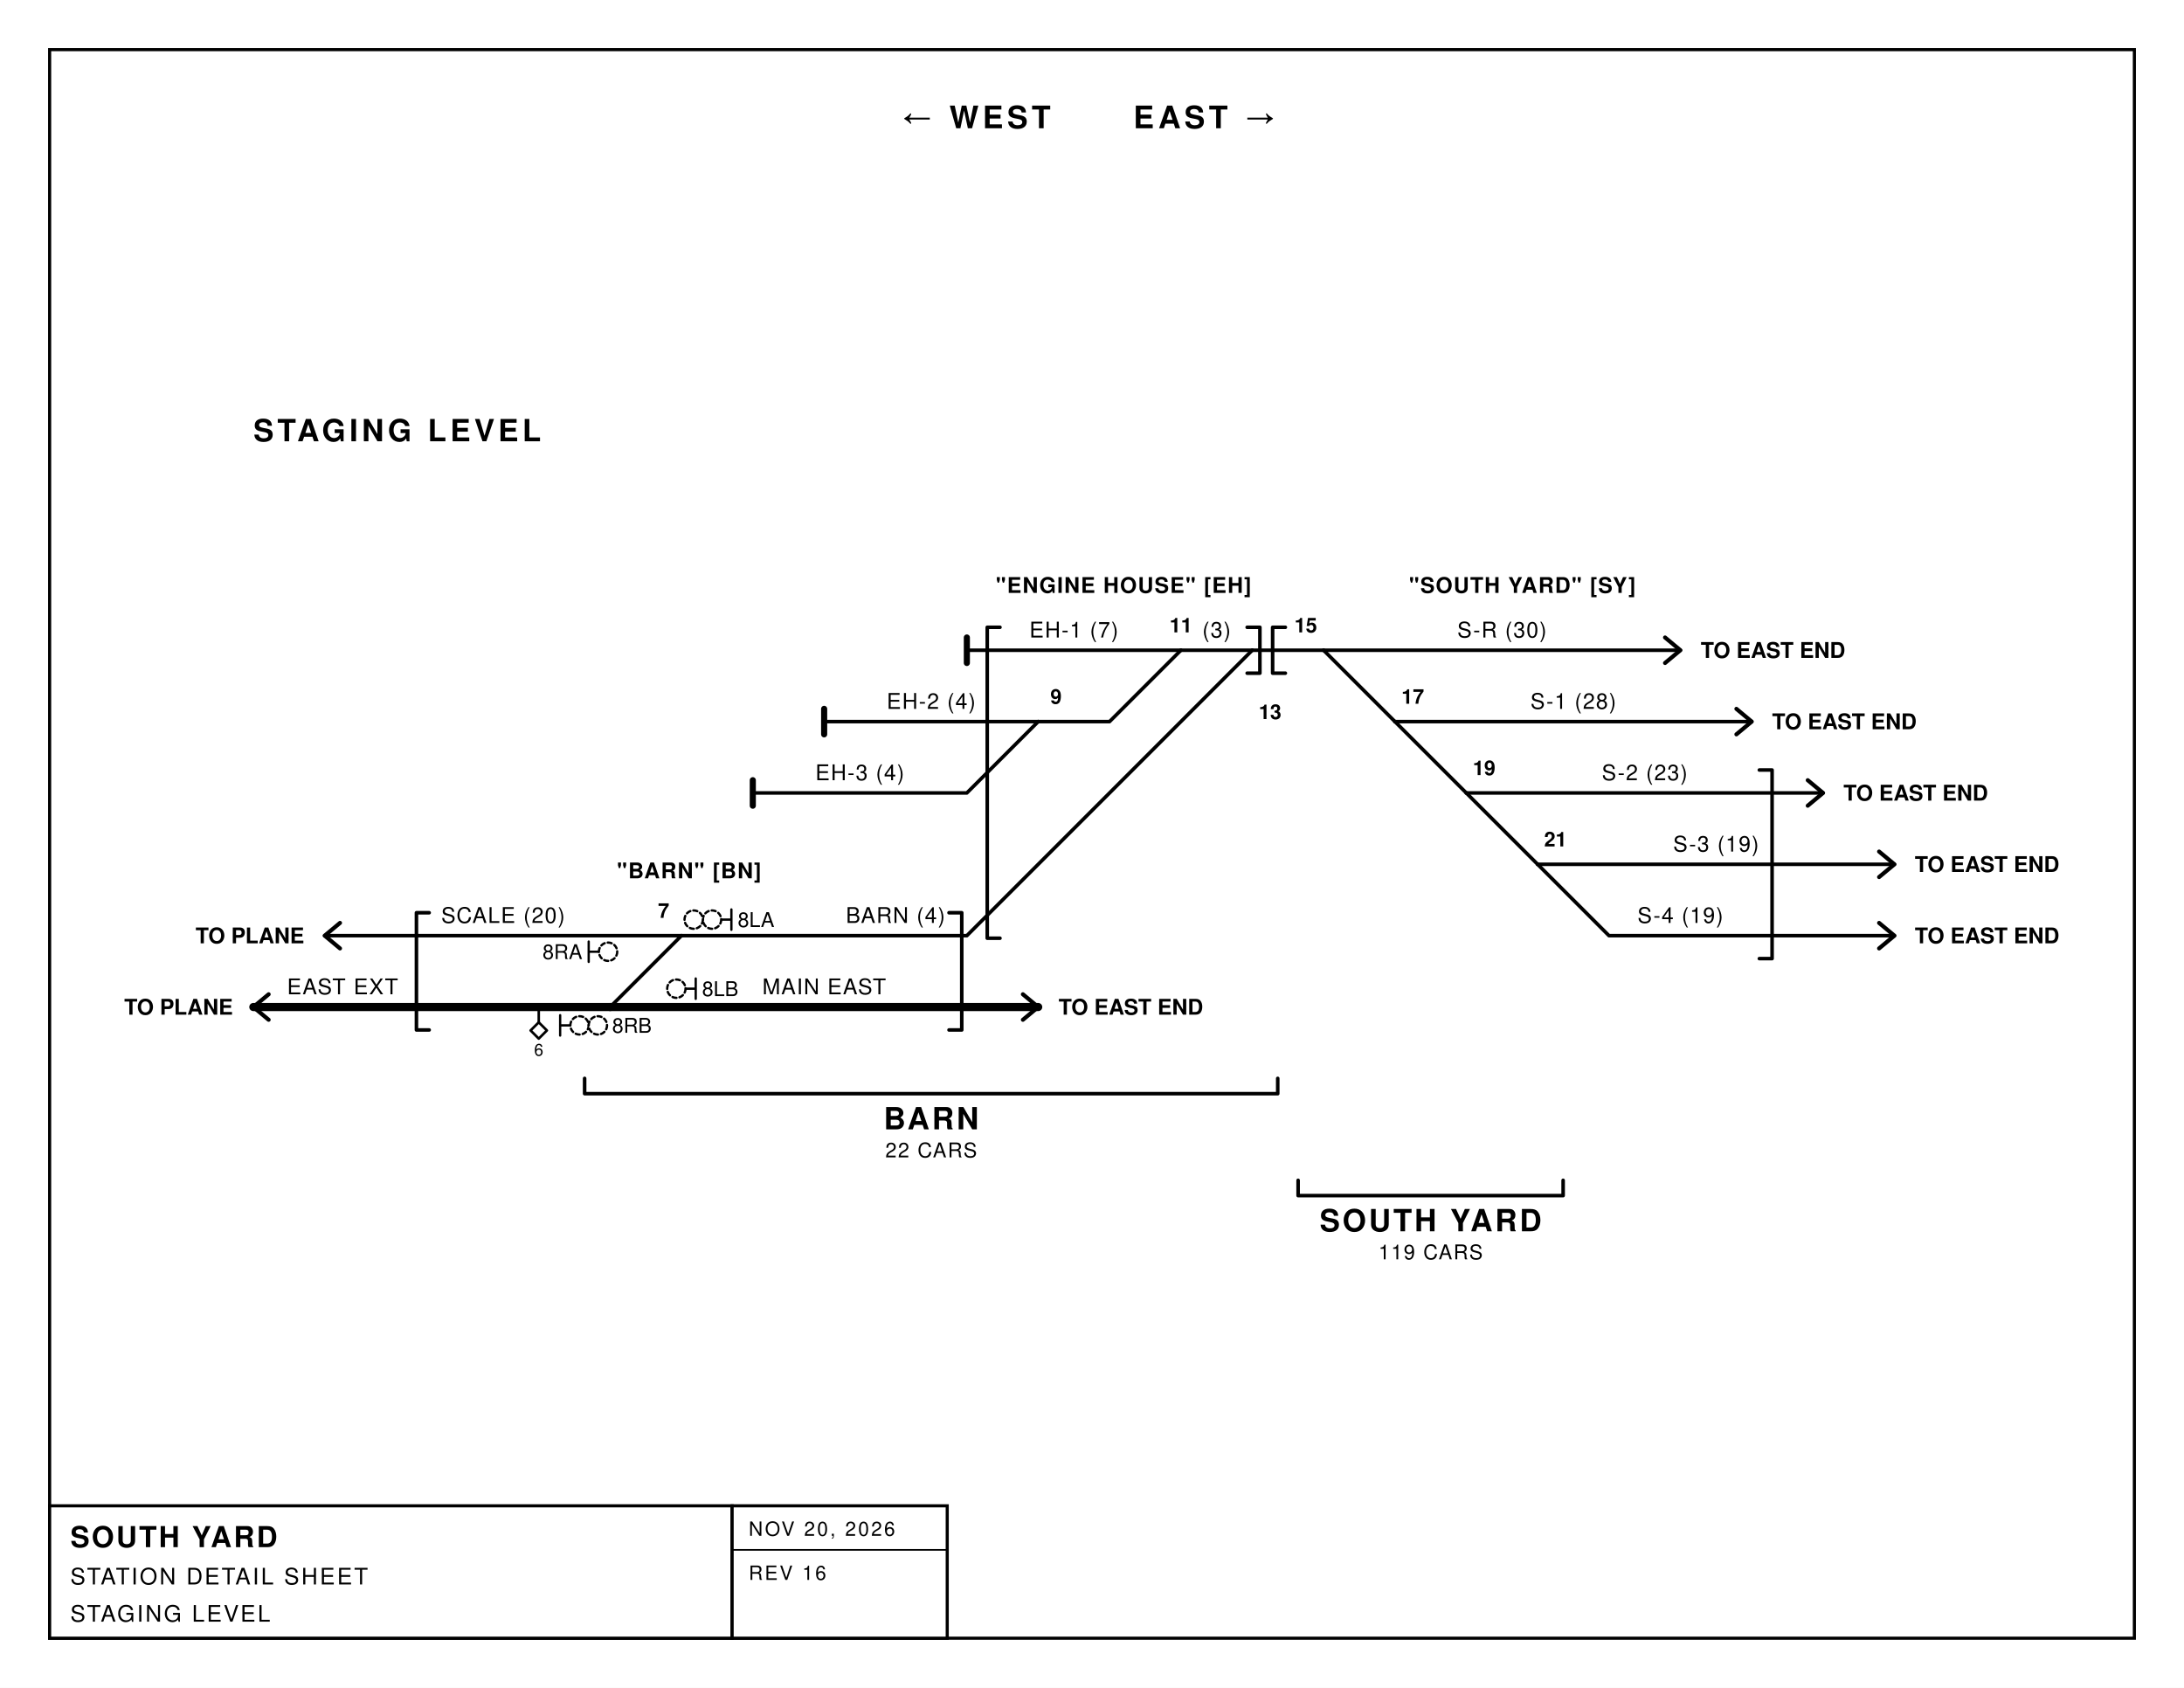
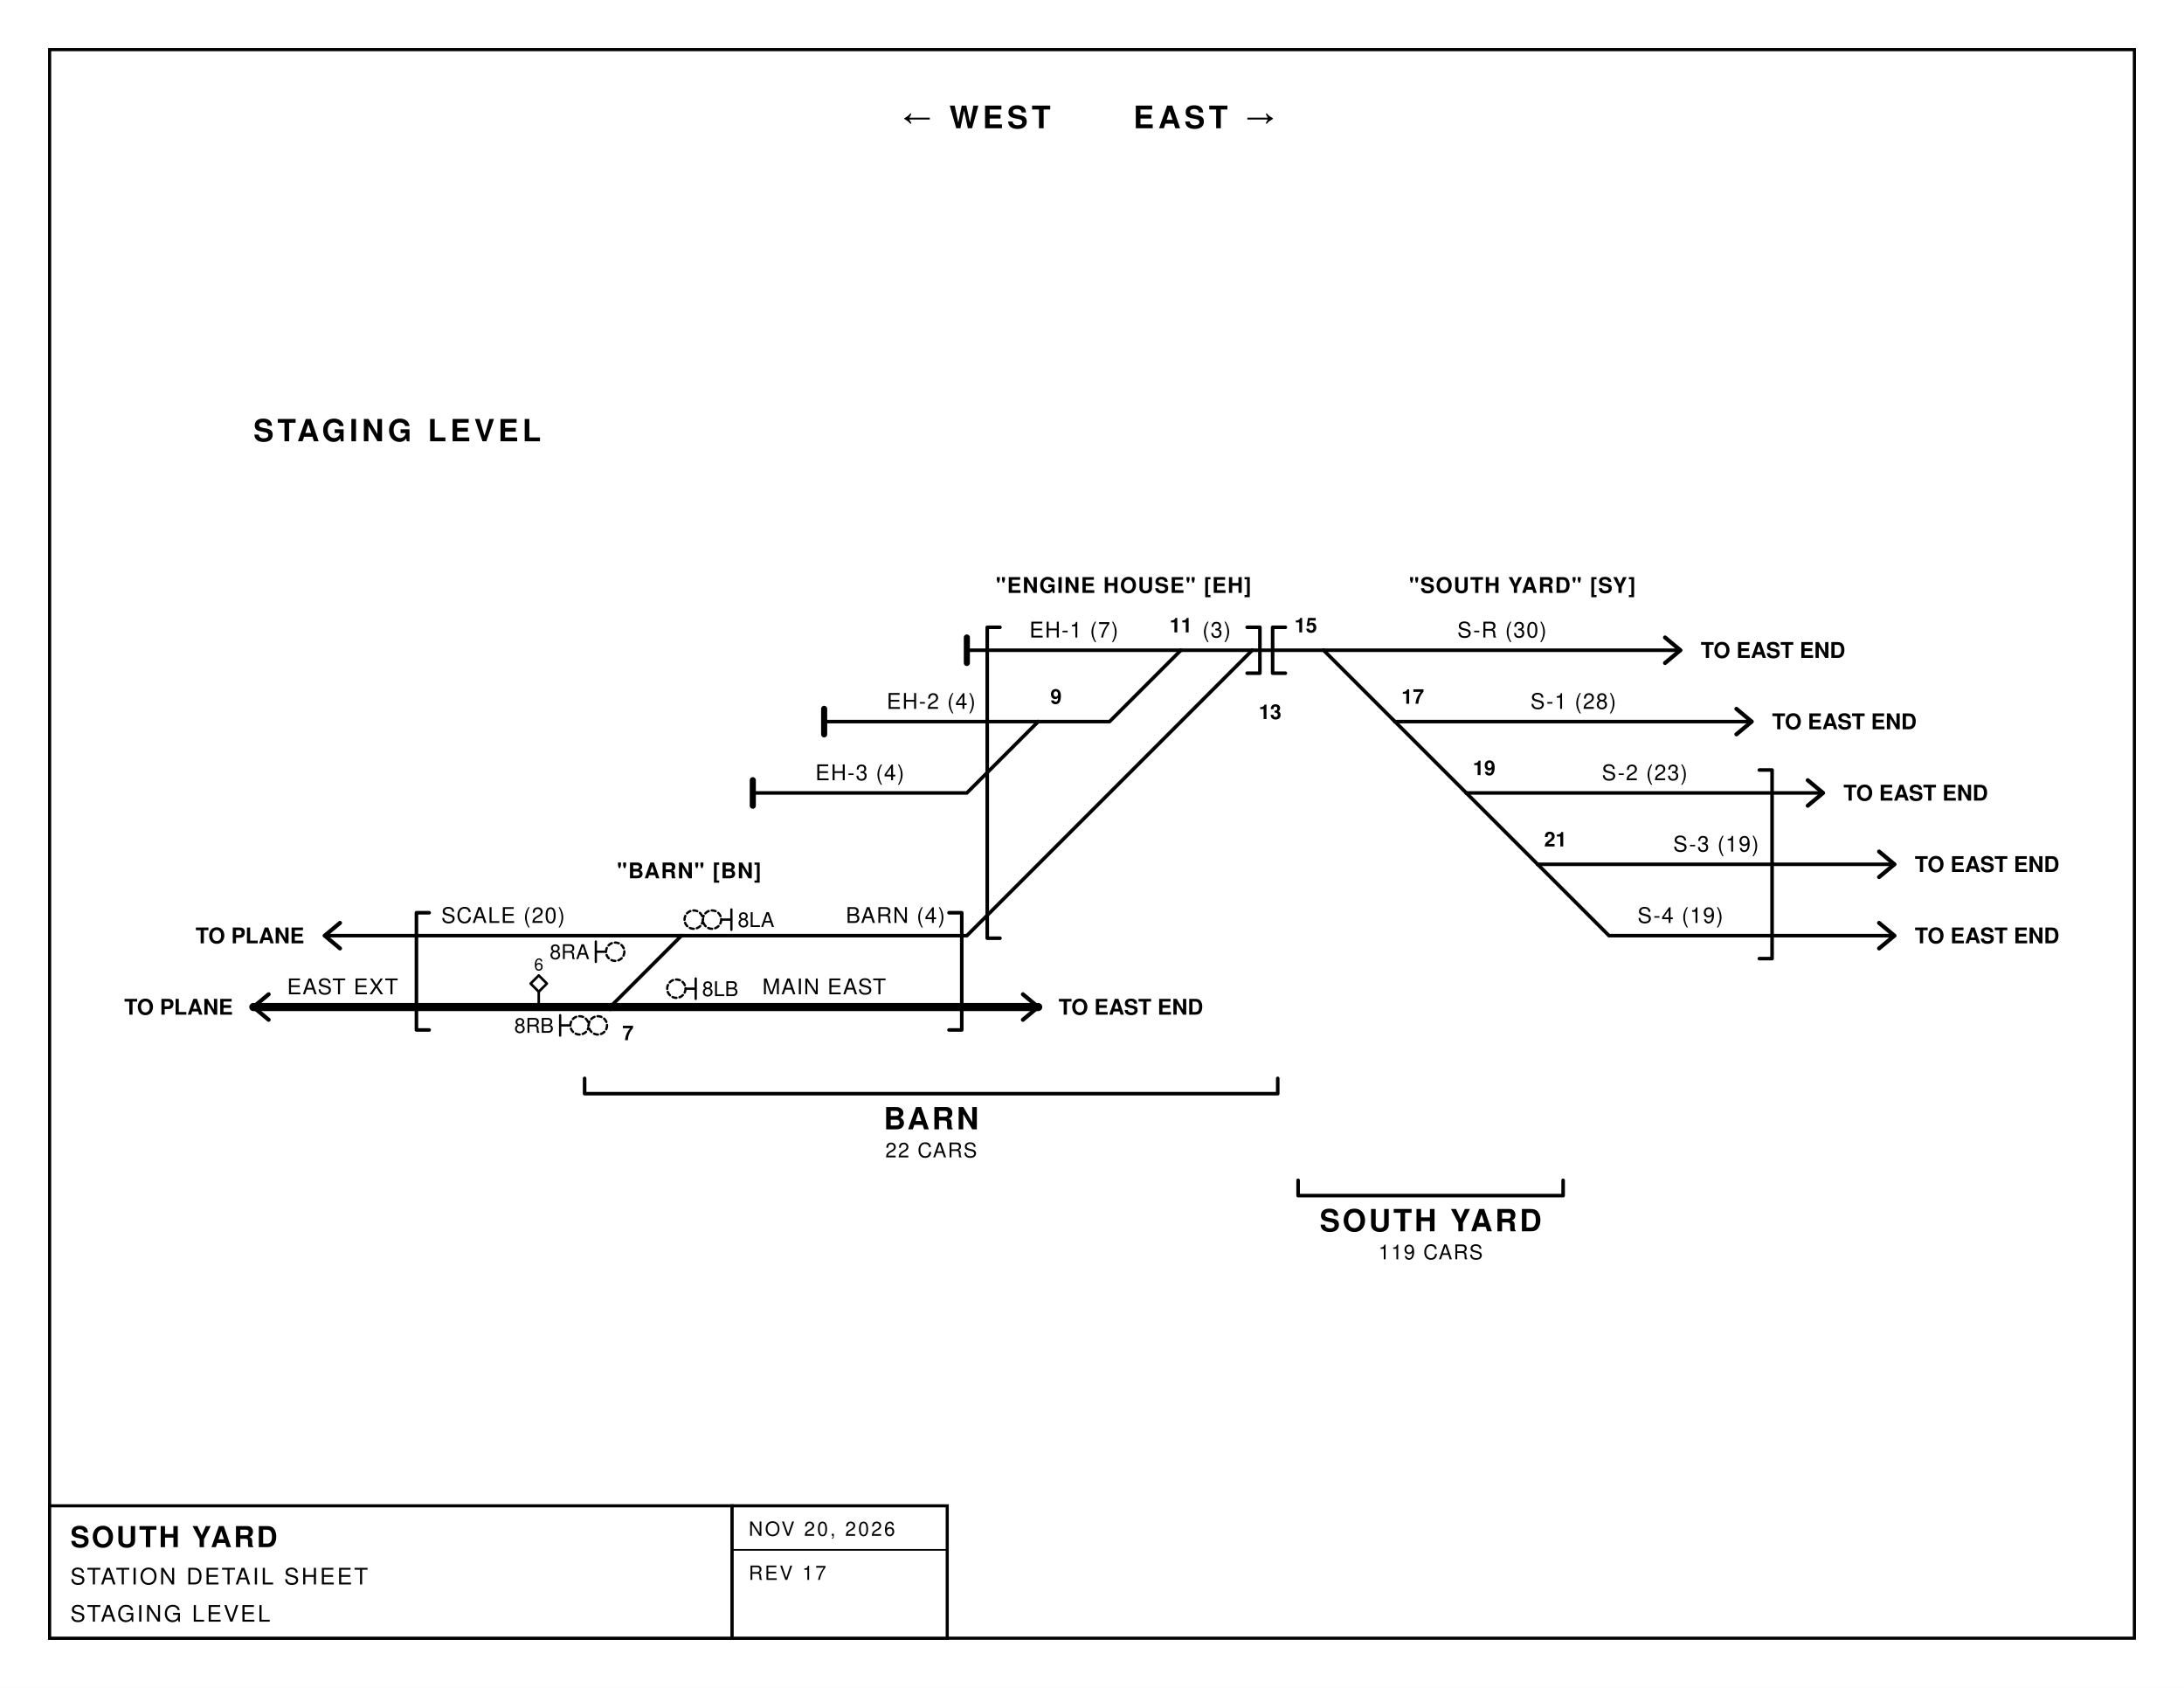
<svg xmlns="http://www.w3.org/2000/svg" viewBox="0 0 1056 816" width="1056" height="816" font-family="'Helvetica Neue',Helvetica,Arial,sans-serif">
  <rect width="1056" height="816" fill="#fff" />
  <rect x="24" y="24" width="1008" height="768" fill="none" stroke="#000" stroke-width="1.5" />
  <g transform="translate(122.5,208.4) scale(1.2321)" fill="none" stroke="#000" stroke-linecap="round" stroke-linejoin="round">
    <path d="M0.0,226.0 L140.0,226.0" stroke-width="3.2" />
    <path d="M140.0,226.0 L308.0,226.0" stroke-width="3.2" />
    <path d="M420.0,86.0 L560.0,86.0" stroke-width="1.4" />
    <path d="M420.0,86.0 L448.0,114.0" stroke-width="1.4" />
    <path d="M504.0,170.0 L532.0,198.0 L644.0,198.0" stroke-width="1.4" />
    <path d="M140.0,226.0 L168.0,198.0" stroke-width="1.4" />
    <path d="M504.0,170.0 L644.0,170.0" stroke-width="1.4" />
    <path d="M448.0,114.0 L476.0,142.0" stroke-width="1.4" />
    <path d="M448.0,114.0 L588.0,114.0" stroke-width="1.4" />
    <path d="M476.0,142.0 L504.0,170.0" stroke-width="1.4" />
    <path d="M476.0,142.0 L616.0,142.0" stroke-width="1.4" />
    <path d="M28.0,198.0 L168.0,198.0" stroke-width="1.4" />
    <path d="M364.0,86.0 L392.0,86.0" stroke-width="1.4" />
    <path d="M168.0,198.0 L280.0,198.0 L392.0,86.0" stroke-width="1.4" />
    <path d="M308.0,114.0 L336.0,114.0 L364.0,86.0" stroke-width="1.4" />
    <path d="M224.0,114.0 L308.0,114.0" stroke-width="1.4" />
    <path d="M196.0,142.0 L280.0,142.0 L308.0,114.0" stroke-width="1.4" />
    <path d="M280.0,86.0 L364.0,86.0" stroke-width="1.4" />
    <path d="M392.0,86.0 L420.0,86.0" stroke-width="1.4" />
    <path d="M0.0,226.0 m6,-5 l-6,5 l6,5" stroke-width="1.6" />
    <path d="M308.0,226.0 m-6,-5 l6,5 l-6,5" stroke-width="1.6" />
    <path d="M560.0,86.0 m-6,-5 l6,5 l-6,5" stroke-width="1.6" />
    <path d="M644.0,198.0 m-6,-5 l6,5 l-6,5" stroke-width="1.6" />
    <path d="M644.0,170.0 m-6,-5 l6,5 l-6,5" stroke-width="1.6" />
    <path d="M588.0,114.0 m-6,-5 l6,5 l-6,5" stroke-width="1.6" />
    <path d="M616.0,142.0 m-6,-5 l6,5 l-6,5" stroke-width="1.6" />
    <path d="M28.0,198.0 m6,-5 l-6,5 l6,5" stroke-width="1.6" />
    <path d="M224.0,109.0 L224.0,119.0" stroke-width="2.4" />
    <path d="M196.0,137.0 L196.0,147.0" stroke-width="2.4" />
    <path d="M280.0,81.0 L280.0,91.0" stroke-width="2.4" />
    <path d="M130.0,254 L130.0,260 L402.0,260 L402.0,254" stroke-width="1.4" />
    <path d="M410.0,294 L410.0,300 L514.0,300 L514.0,294" stroke-width="1.4" />
    <path d="M187.6,187.7 L187.6,195.7 M187.6,191.7 L183.6,191.7" stroke-width="0.9" />
    <circle cx="180.0" cy="191.7" r="3.6" stroke-width="0.9" fill="#fff" stroke-dasharray="1.6 1.2" />
    <circle cx="172.8" cy="191.7" r="3.6" stroke-width="0.9" fill="#fff" stroke-dasharray="1.6 1.2" />
    <path d="M173.6,214.8 L173.6,222.8 M173.6,218.8 L169.6,218.8" stroke-width="0.9" />
    <circle cx="166.0" cy="218.8" r="3.6" stroke-width="0.9" fill="#fff" stroke-dasharray="1.6 1.2" />
-     <path d="M131.6,200.3 L131.6,208.3 M131.6,204.3 L135.6,204.3" stroke-width="0.9" />
-     <circle cx="139.2" cy="204.3" r="3.6" stroke-width="0.9" fill="#fff" stroke-dasharray="1.6 1.2" />
+     <path d="M134.4,200.3 L134.4,208.3 M134.4,204.3 L138.4,204.3" stroke-width="0.9" />
+     <circle cx="142.0" cy="204.3" r="3.6" stroke-width="0.9" fill="#fff" stroke-dasharray="1.6 1.2" />
    <path d="M120.4,229.2 L120.4,237.2 M120.4,233.2 L124.4,233.2" stroke-width="0.9" />
    <circle cx="128.0" cy="233.2" r="3.6" stroke-width="0.9" fill="#fff" stroke-dasharray="1.6 1.2" />
    <circle cx="135.2" cy="233.2" r="3.6" stroke-width="0.9" fill="#fff" stroke-dasharray="1.6 1.2" />
    <path d="M69.0,189.0 L64.0,189.0 L64.0,235.0 L69.0,235.0" stroke-width="1.4" />
    <path d="M273.0,189.0 L278.0,189.0 L278.0,235.0 L273.0,235.0" stroke-width="1.4" />
    <path d="M405.0,77.0 L400.0,77.0 L400.0,95.0 L405.0,95.0" stroke-width="1.4" />
    <path d="M591.0,133.0 L596.0,133.0 L596.0,207.0 L591.0,207.0" stroke-width="1.4" />
    <path d="M293.0,77.0 L288.0,77.0 L288.0,199.0 L293.0,199.0" stroke-width="1.4" />
    <path d="M390.0,77.0 L395.0,77.0 L395.0,95.0 L390.0,95.0" stroke-width="1.4" />
-     <path d="M112.0,226.0 L112.0,232.0" stroke-width="1" />
-     <path d="M112.0,232.0 L115.2,235.2 L112.0,238.4 L108.8,235.2 Z" stroke-width="1" fill="#fff" />
+     <path d="M112.0,226.0 L112.0,220.0" stroke-width="1" />
+     <path d="M112.0,213.6 L115.2,216.8 L112.0,220.0 L108.8,216.8 Z" stroke-width="1" fill="#fff" />
    <text x="0.0" y="4.0" font-size="12" text-anchor="start" font-weight="bold" fill="#000" stroke="none" letter-spacing="1.5">STAGING LEVEL</text>
    <text x="-8.0" y="229.0" font-size="8.5" text-anchor="end" font-weight="bold" fill="#000" stroke="none">TO PLANE</text>
    <text x="316.0" y="229.0" font-size="8.5" text-anchor="start" font-weight="bold" fill="#000" stroke="none">TO EAST END</text>
    <text x="568.0" y="89.0" font-size="8.5" text-anchor="start" font-weight="bold" fill="#000" stroke="none">TO EAST END</text>
    <text x="652.0" y="201.0" font-size="8.5" text-anchor="start" font-weight="bold" fill="#000" stroke="none">TO EAST END</text>
    <text x="652.0" y="173.0" font-size="8.5" text-anchor="start" font-weight="bold" fill="#000" stroke="none">TO EAST END</text>
    <text x="596.0" y="117.0" font-size="8.5" text-anchor="start" font-weight="bold" fill="#000" stroke="none">TO EAST END</text>
    <text x="624.0" y="145.0" font-size="8.5" text-anchor="start" font-weight="bold" fill="#000" stroke="none">TO EAST END</text>
    <text x="20.0" y="201.0" font-size="8.5" text-anchor="end" font-weight="bold" fill="#000" stroke="none">TO PLANE</text>
    <text x="266.0" y="274.0" font-size="12" text-anchor="middle" font-weight="bold" fill="#000" stroke="none" letter-spacing="1">BARN</text>
    <text x="266.0" y="285.0" font-size="8" text-anchor="middle" font-weight="normal" fill="#000" stroke="none" letter-spacing="0.5">22 CARS</text>
    <text x="462.0" y="314.0" font-size="12" text-anchor="middle" font-weight="bold" fill="#000" stroke="none" letter-spacing="1">SOUTH YARD</text>
    <text x="462.0" y="325.0" font-size="8" text-anchor="middle" font-weight="normal" fill="#000" stroke="none" letter-spacing="0.5">119 CARS</text>
    <text x="176.1" y="221.7" font-size="8" text-anchor="start" font-weight="normal" fill="#000" stroke="none">8LB</text>
-     <text x="129.1" y="207.2" font-size="8" text-anchor="end" font-weight="normal" fill="#000" stroke="none">8RA</text>
-     <text x="112.0" y="245.1" font-size="6.5" text-anchor="middle" font-weight="normal" fill="#000" stroke="none">6</text>
+     <text x="131.9" y="207.2" font-size="8" text-anchor="end" font-weight="normal" fill="#000" stroke="none">8RA</text>
    <text x="98.0" y="193.0" font-size="8.5" text-anchor="middle" font-weight="normal" fill="#000" stroke="none" letter-spacing="0.4">SCALE (20)</text>
-     <text x="140.8" y="236.1" font-size="8" text-anchor="start" font-weight="normal" fill="#000" stroke="none">8RB</text>
-     <text x="161.0" y="191.0" font-size="8" text-anchor="middle" font-weight="bold" fill="#000" stroke="none">7</text>
+     <text x="112.0" y="211.6" font-size="6.5" text-anchor="middle" font-weight="normal" fill="#000" stroke="none">6</text>
+     <text x="35.0" y="221.0" font-size="8.5" text-anchor="middle" font-weight="normal" fill="#000" stroke="none" letter-spacing="0.4">EAST EXT</text>
    <text x="190.1" y="194.6" font-size="8" text-anchor="start" font-weight="normal" fill="#000" stroke="none">8LA</text>
+     <text x="117.9" y="236.1" font-size="8" text-anchor="end" font-weight="normal" fill="#000" stroke="none">8RB</text>
    <text x="224.0" y="221.0" font-size="8.5" text-anchor="middle" font-weight="normal" fill="#000" stroke="none" letter-spacing="0.4">MAIN EAST</text>
-     <text x="35.0" y="221.0" font-size="8.5" text-anchor="middle" font-weight="normal" fill="#000" stroke="none" letter-spacing="0.4">EAST EXT</text>
    <text x="560.0" y="193.0" font-size="8.5" text-anchor="middle" font-weight="normal" fill="#000" stroke="none" letter-spacing="0.4">S-4 (19)</text>
    <text x="266.0" y="109.0" font-size="8.5" text-anchor="middle" font-weight="normal" fill="#000" stroke="none" letter-spacing="0.4">EH-2 (4)</text>
    <text x="322.0" y="81.0" font-size="8.5" text-anchor="middle" font-weight="normal" fill="#000" stroke="none" letter-spacing="0.4">EH-1 (7)</text>
+     <text x="147.0" y="239.0" font-size="8" text-anchor="middle" font-weight="bold" fill="#000" stroke="none">7</text>
    <text x="574.0" y="165.0" font-size="8.5" text-anchor="middle" font-weight="normal" fill="#000" stroke="none" letter-spacing="0.4">S-3 (19)</text>
    <text x="546.0" y="137.0" font-size="8.5" text-anchor="middle" font-weight="normal" fill="#000" stroke="none" letter-spacing="0.4">S-2 (23)</text>
    <text x="378.0" y="81.0" font-size="8.5" text-anchor="middle" font-weight="normal" fill="#000" stroke="none" letter-spacing="0.4">(3)</text>
    <text x="252.0" y="193.0" font-size="8.5" text-anchor="middle" font-weight="normal" fill="#000" stroke="none" letter-spacing="0.4">BARN (4)</text>
    <text x="399.0" y="113.0" font-size="8" text-anchor="middle" font-weight="bold" fill="#000" stroke="none">13</text>
    <text x="364.0" y="79.0" font-size="8" text-anchor="middle" font-weight="bold" fill="#000" stroke="none">11</text>
+     <text x="171.0" y="175.5" font-size="8.5" text-anchor="middle" font-weight="bold" fill="#000" stroke="none" letter-spacing="0.4">"BARN" [BN]</text>
    <text x="341.5" y="63.5" font-size="8.5" text-anchor="middle" font-weight="bold" fill="#000" stroke="none" letter-spacing="0.4">"ENGINE HOUSE" [EH]</text>
    <text x="490.0" y="81.0" font-size="8.5" text-anchor="middle" font-weight="normal" fill="#000" stroke="none" letter-spacing="0.4">S-R (30)</text>
    <text x="518.0" y="109.0" font-size="8.5" text-anchor="middle" font-weight="normal" fill="#000" stroke="none" letter-spacing="0.4">S-1 (28)</text>
    <text x="238.0" y="137.0" font-size="8.5" text-anchor="middle" font-weight="normal" fill="#000" stroke="none" letter-spacing="0.4">EH-3 (4)</text>
-     <text x="171.0" y="175.5" font-size="8.5" text-anchor="middle" font-weight="bold" fill="#000" stroke="none" letter-spacing="0.4">"BARN" [BN]</text>
    <text x="413.0" y="79.0" font-size="8" text-anchor="middle" font-weight="bold" fill="#000" stroke="none">15</text>
    <text x="455.0" y="107.0" font-size="8" text-anchor="middle" font-weight="bold" fill="#000" stroke="none">17</text>
    <text x="511.0" y="163.0" font-size="8" text-anchor="middle" font-weight="bold" fill="#000" stroke="none">21</text>
    <text x="483.0" y="135.0" font-size="8" text-anchor="middle" font-weight="bold" fill="#000" stroke="none">19</text>
    <text x="498.0" y="63.5" font-size="8.5" text-anchor="middle" font-weight="bold" fill="#000" stroke="none" letter-spacing="0.4">"SOUTH YARD" [SY]</text>
    <text x="315.0" y="107.0" font-size="8" text-anchor="middle" font-weight="bold" fill="#000" stroke="none">9</text>
  </g>
  <text x="508.0" y="62" font-size="15" text-anchor="end" font-weight="bold" letter-spacing="2">← WEST</text>
  <text x="548.0" y="62" font-size="15" text-anchor="start" font-weight="bold" letter-spacing="2">EAST →</text>
  <rect x="24" y="728" width="330" height="64" fill="#fff" stroke="#000" stroke-width="1.5" />
  <text x="34" y="748" font-size="14" font-weight="bold" letter-spacing="1">SOUTH YARD</text>
  <text x="34" y="766" font-size="11" font-weight="normal" letter-spacing="1">STATION DETAIL SHEET</text>
  <text x="34" y="784" font-size="11" font-weight="normal" letter-spacing="1">STAGING LEVEL</text>
  <rect x="354" y="728" width="104" height="64" fill="#fff" stroke="#000" stroke-width="1.5" />
  <text x="362" y="742.5" font-size="9.5" letter-spacing="1">NOV 20, 2026</text>
  <path d="M354,749.3 L458,749.3" stroke="#000" stroke-width="0.8" />
-   <text x="362" y="763.8" font-size="9.5" letter-spacing="1">REV 16</text>
+   <text x="362" y="763.8" font-size="9.5" letter-spacing="1">REV 17</text>
</svg>
